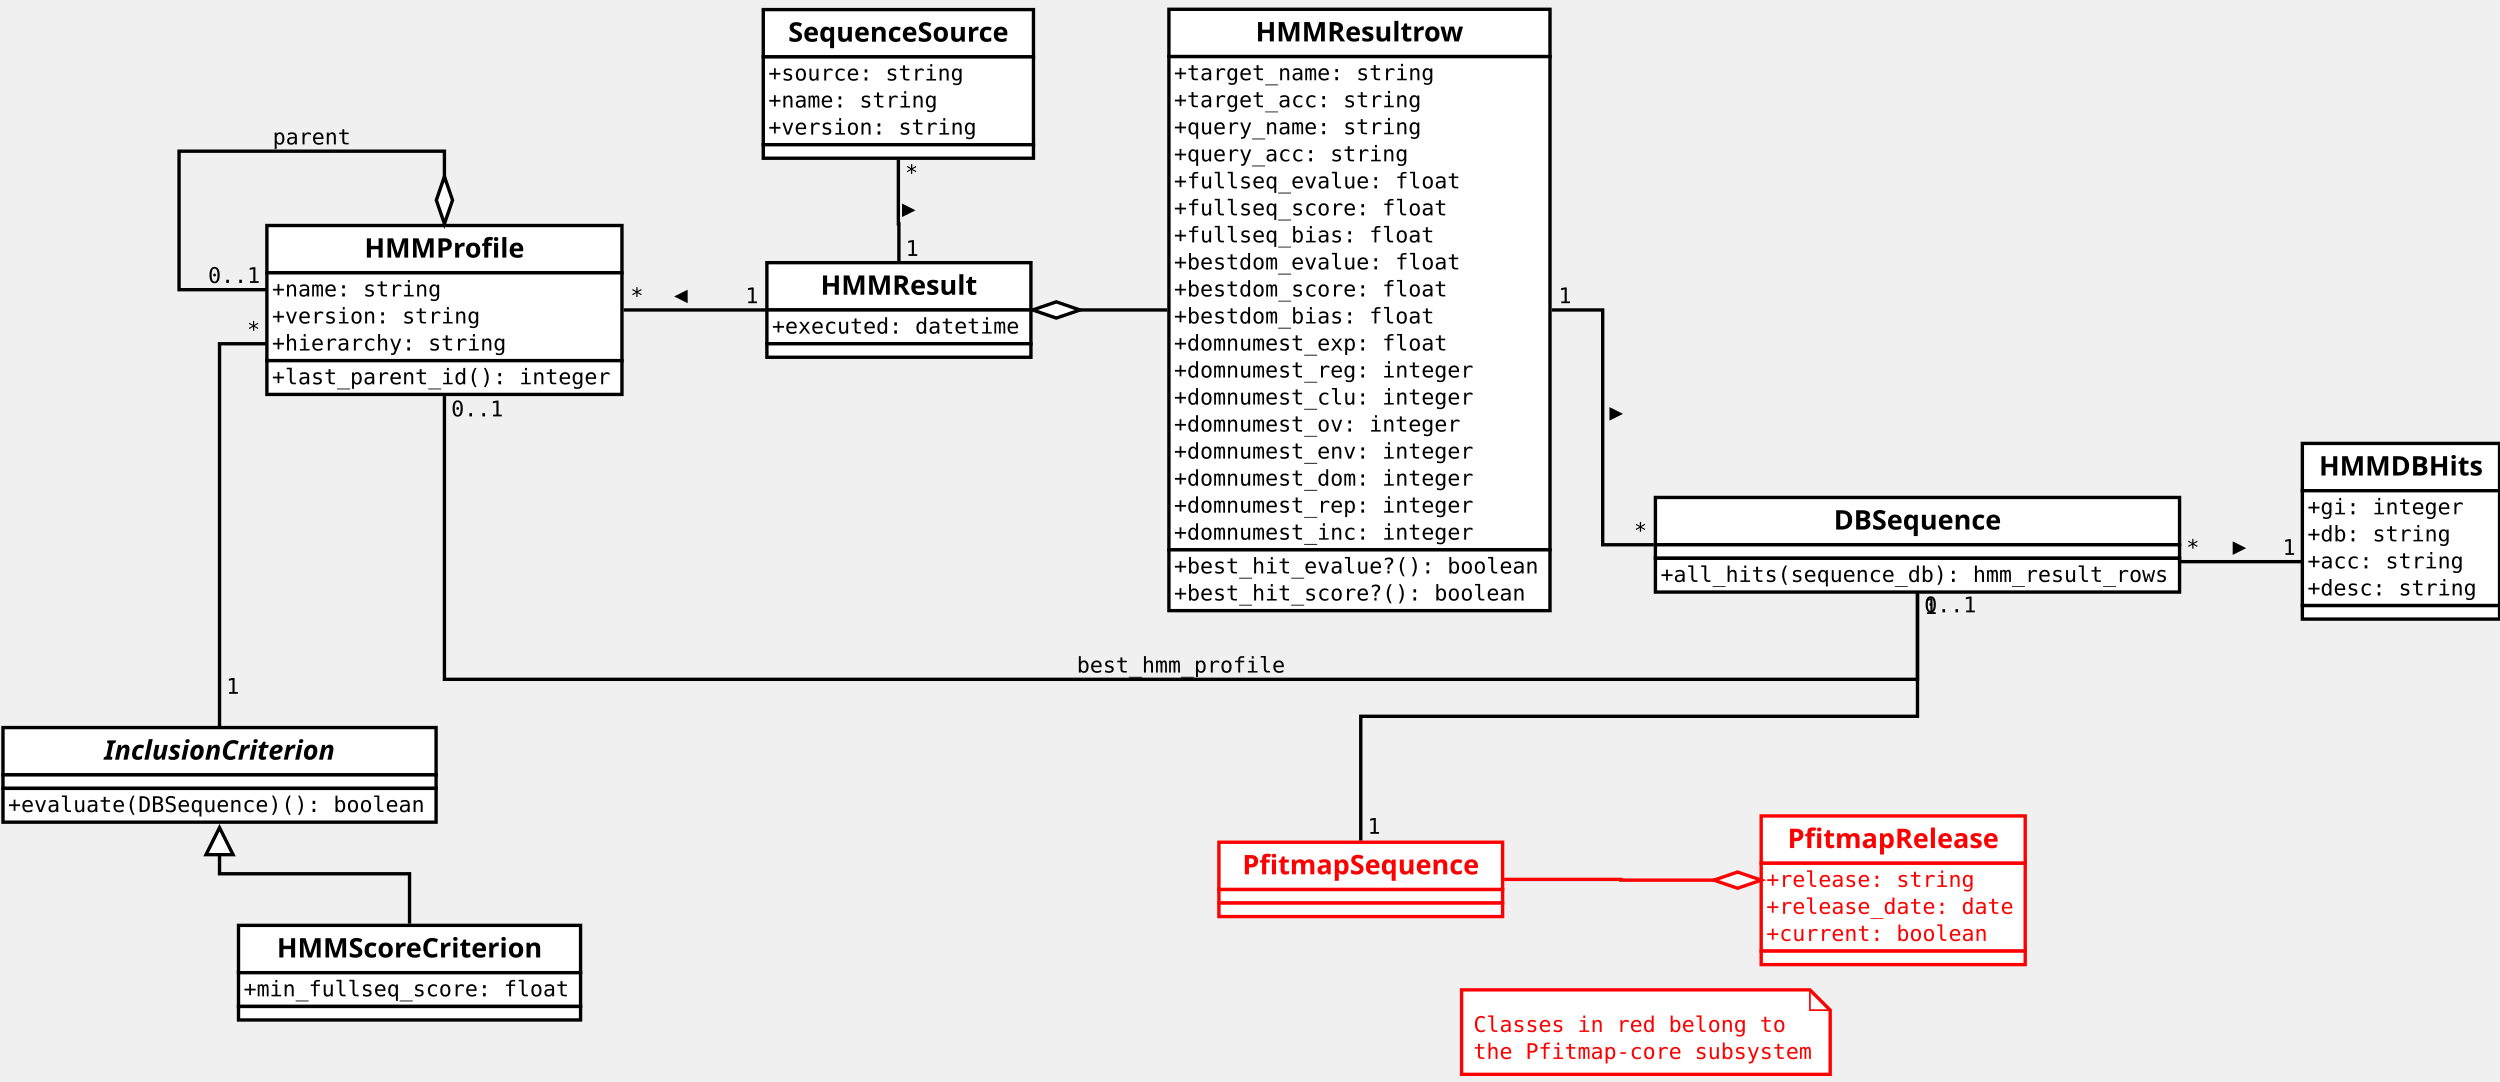
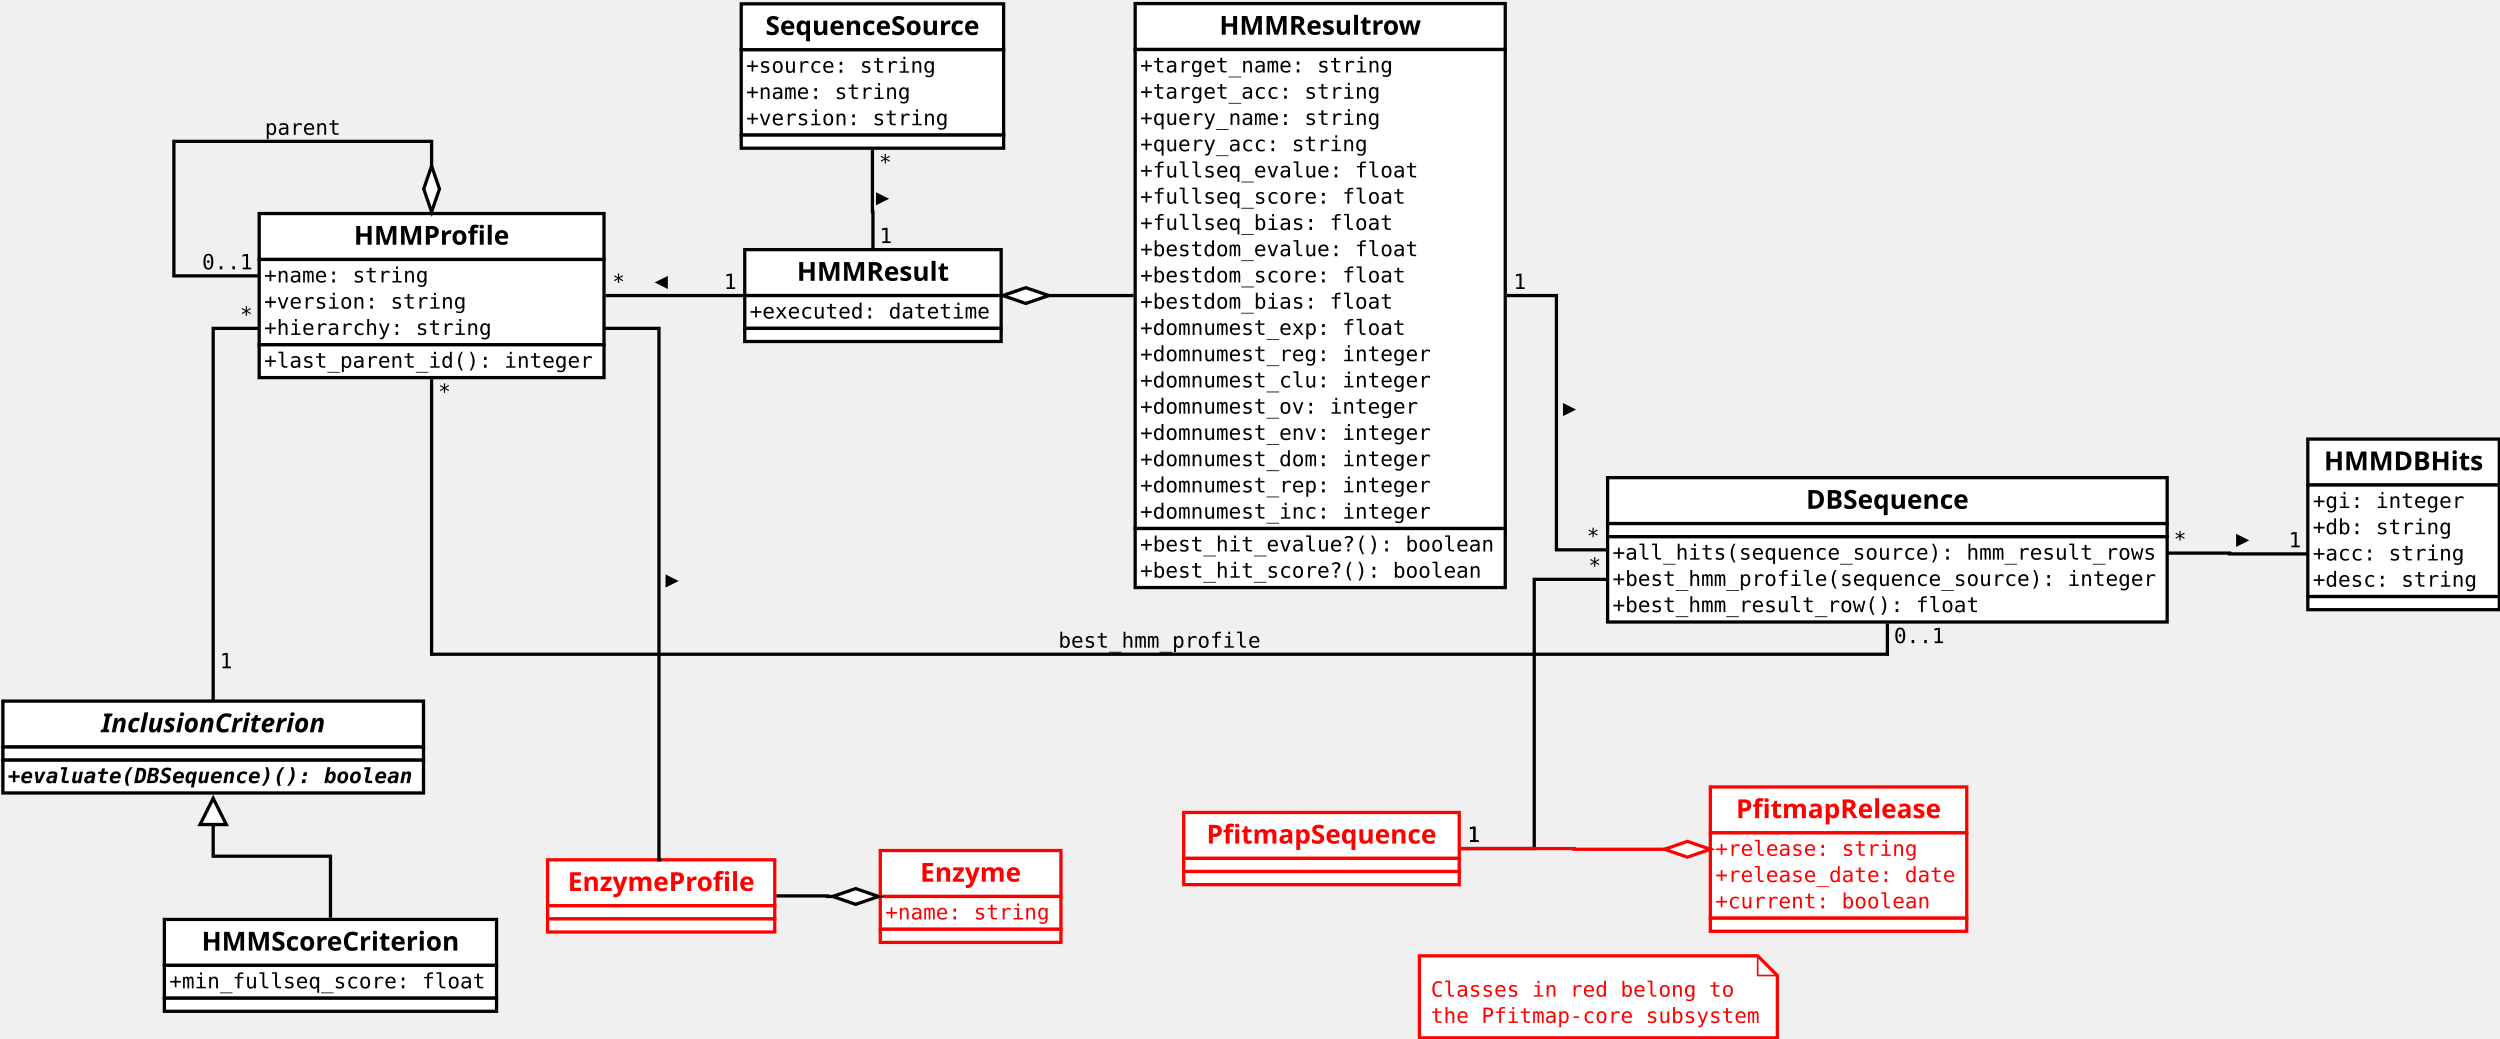
- <svg xmlns="http://www.w3.org/2000/svg" width="74cm" height="32cm" viewBox="-57 1 1480 633">
+ <svg xmlns="http://www.w3.org/2000/svg" width="77cm" height="32cm" viewBox="-57 1 1524 633">
  <g>
    <rect style="fill: #ffffff" x="101" y="131" width="210.2" height="28" />
    <rect style="fill: none; fill-opacity:0; stroke-width: 2; stroke: #000000" x="101" y="131" width="210.2" height="28" />
    <text style="fill: #000000;text-anchor:middle;font-size:16;font-family:sanserif;font-style:normal;font-weight:700" x="206.1" y="150">HMMProfile</text>
    <rect style="fill: #ffffff" x="101" y="159" width="210.2" height="52" />
    <rect style="fill: none; fill-opacity:0; stroke-width: 2; stroke: #000000" x="101" y="159" width="210.2" height="52" />
    <text style="fill: #000000;text-anchor:start;font-size:12.8;font-family:monospace;font-style:normal;font-weight:normal" x="104" y="173">+name: string</text>
    <text style="fill: #000000;text-anchor:start;font-size:12.8;font-family:monospace;font-style:normal;font-weight:normal" x="104" y="189">+version: string</text>
    <text style="fill: #000000;text-anchor:start;font-size:12.8;font-family:monospace;font-style:normal;font-weight:normal" x="104" y="205">+hierarchy: string</text>
    <rect style="fill: #ffffff" x="101" y="211" width="210.2" height="20" />
    <rect style="fill: none; fill-opacity:0; stroke-width: 2; stroke: #000000" x="101" y="211" width="210.2" height="20" />
    <text style="fill: #000000;text-anchor:start;font-size:12.8;font-family:monospace;font-style:normal;font-weight:normal" x="104" y="225">+last_parent_id(): integer</text>
  </g>
  <g>
    <rect style="fill: #ffffff" x="397" y="153" width="156.3" height="28" />
    <rect style="fill: none; fill-opacity:0; stroke-width: 2; stroke: #000000" x="397" y="153" width="156.3" height="28" />
    <text style="fill: #000000;text-anchor:middle;font-size:16;font-family:sanserif;font-style:normal;font-weight:700" x="475.15" y="172">HMMResult</text>
    <rect style="fill: #ffffff" x="397" y="181" width="156.3" height="20" />
    <rect style="fill: none; fill-opacity:0; stroke-width: 2; stroke: #000000" x="397" y="181" width="156.3" height="20" />
    <text style="fill: #000000;text-anchor:start;font-size:12.8;font-family:monospace;font-style:normal;font-weight:normal" x="400" y="195">+executed: datetime</text>
    <rect style="fill: #ffffff" x="397" y="201" width="156.3" height="8" />
    <rect style="fill: none; fill-opacity:0; stroke-width: 2; stroke: #000000" x="397" y="201" width="156.3" height="8" />
  </g>
  <g>
    <polyline style="fill: none; fill-opacity:0; stroke-width: 2; stroke: #000000" points="312.206,181 312.206,181 395.99,181 395.99,181 " />
    <text style="fill: #000000;text-anchor:middle;font-size:12.8;font-family:monospace;font-style:normal;font-weight:normal" x="354.098" y="177" />
    <polygon style="fill: #000000" points="350.098,177 350.098,169 342.098,173 " />
    <text style="fill: #000000;text-anchor:start;font-size:12.8;font-family:monospace;font-style:normal;font-weight:normal" x="316.206" y="177">*</text>
    <text style="fill: #000000;text-anchor:end;font-size:12.8;font-family:monospace;font-style:normal;font-weight:normal" x="391.99" y="177">1</text>
  </g>
  <g>
    <rect style="fill: #ffffff" x="635" y="3" width="225.6" height="28" />
    <rect style="fill: none; fill-opacity:0; stroke-width: 2; stroke: #000000" x="635" y="3" width="225.6" height="28" />
    <text style="fill: #000000;text-anchor:middle;font-size:16;font-family:sanserif;font-style:normal;font-weight:700" x="747.8" y="22">HMMResultrow</text>
    <rect style="fill: #ffffff" x="635" y="31" width="225.6" height="292" />
    <rect style="fill: none; fill-opacity:0; stroke-width: 2; stroke: #000000" x="635" y="31" width="225.6" height="292" />
    <text style="fill: #000000;text-anchor:start;font-size:12.8;font-family:monospace;font-style:normal;font-weight:normal" x="638" y="45">+target_name: string</text>
    <text style="fill: #000000;text-anchor:start;font-size:12.8;font-family:monospace;font-style:normal;font-weight:normal" x="638" y="61">+target_acc: string</text>
    <text style="fill: #000000;text-anchor:start;font-size:12.8;font-family:monospace;font-style:normal;font-weight:normal" x="638" y="77">+query_name: string</text>
    <text style="fill: #000000;text-anchor:start;font-size:12.8;font-family:monospace;font-style:normal;font-weight:normal" x="638" y="93">+query_acc: string</text>
    <text style="fill: #000000;text-anchor:start;font-size:12.8;font-family:monospace;font-style:normal;font-weight:normal" x="638" y="109">+fullseq_evalue: float</text>
    <text style="fill: #000000;text-anchor:start;font-size:12.8;font-family:monospace;font-style:normal;font-weight:normal" x="638" y="125">+fullseq_score: float</text>
    <text style="fill: #000000;text-anchor:start;font-size:12.8;font-family:monospace;font-style:normal;font-weight:normal" x="638" y="141">+fullseq_bias: float</text>
    <text style="fill: #000000;text-anchor:start;font-size:12.8;font-family:monospace;font-style:normal;font-weight:normal" x="638" y="157">+bestdom_evalue: float</text>
    <text style="fill: #000000;text-anchor:start;font-size:12.8;font-family:monospace;font-style:normal;font-weight:normal" x="638" y="173">+bestdom_score: float</text>
    <text style="fill: #000000;text-anchor:start;font-size:12.8;font-family:monospace;font-style:normal;font-weight:normal" x="638" y="189">+bestdom_bias: float</text>
    <text style="fill: #000000;text-anchor:start;font-size:12.8;font-family:monospace;font-style:normal;font-weight:normal" x="638" y="205">+domnumest_exp: float</text>
    <text style="fill: #000000;text-anchor:start;font-size:12.8;font-family:monospace;font-style:normal;font-weight:normal" x="638" y="221">+domnumest_reg: integer</text>
    <text style="fill: #000000;text-anchor:start;font-size:12.8;font-family:monospace;font-style:normal;font-weight:normal" x="638" y="237">+domnumest_clu: integer</text>
    <text style="fill: #000000;text-anchor:start;font-size:12.8;font-family:monospace;font-style:normal;font-weight:normal" x="638" y="253">+domnumest_ov: integer</text>
    <text style="fill: #000000;text-anchor:start;font-size:12.8;font-family:monospace;font-style:normal;font-weight:normal" x="638" y="269">+domnumest_env: integer</text>
    <text style="fill: #000000;text-anchor:start;font-size:12.8;font-family:monospace;font-style:normal;font-weight:normal" x="638" y="285">+domnumest_dom: integer</text>
    <text style="fill: #000000;text-anchor:start;font-size:12.8;font-family:monospace;font-style:normal;font-weight:normal" x="638" y="301">+domnumest_rep: integer</text>
    <text style="fill: #000000;text-anchor:start;font-size:12.8;font-family:monospace;font-style:normal;font-weight:normal" x="638" y="317">+domnumest_inc: integer</text>
    <rect style="fill: #ffffff" x="635" y="323" width="225.6" height="36" />
    <rect style="fill: none; fill-opacity:0; stroke-width: 2; stroke: #000000" x="635" y="323" width="225.6" height="36" />
    <text style="fill: #000000;text-anchor:start;font-size:12.8;font-family:monospace;font-style:normal;font-weight:normal" x="638" y="337">+best_hit_evalue?(): boolean</text>
    <text style="fill: #000000;text-anchor:start;font-size:12.8;font-family:monospace;font-style:normal;font-weight:normal" x="638" y="353">+best_hit_score?(): boolean</text>
  </g>
  <g>
    <polyline style="fill: none; fill-opacity:0; stroke-width: 2; stroke: #000000" points="579.481,181 633.993,181 633.993,181 " />
    <polygon style="fill: #ffffff" points="554.31,181 568.31,176.2 582.31,181 568.31,185.8 " />
    <polygon style="fill: none; fill-opacity:0; stroke-width: 2; stroke: #000000" points="554.31,181 568.31,176.2 582.31,181 568.31,185.8 " />
    <text style="fill: #000000;text-anchor:start;font-size:12.8;font-family:monospace;font-style:normal;font-weight:normal" x="556.31" y="177" />
    <text style="fill: #000000;text-anchor:start;font-size:12.8;font-family:monospace;font-style:normal;font-weight:normal" x="565.31" y="193" />
    <text style="fill: #000000;text-anchor:start;font-size:12.8;font-family:monospace;font-style:normal;font-weight:normal" x="637.993" y="177" />
  </g>
  <g>
-     <rect style="fill: #ffffff" x="1306" y="260" width="116.75" height="28" />
-     <rect style="fill: none; fill-opacity:0; stroke-width: 2; stroke: #000000" x="1306" y="260" width="116.75" height="28" />
-     <text style="fill: #000000;text-anchor:middle;font-size:16;font-family:sanserif;font-style:normal;font-weight:700" x="1364.38" y="279">HMMDBHits</text>
-     <rect style="fill: #ffffff" x="1306" y="288" width="116.75" height="68" />
-     <rect style="fill: none; fill-opacity:0; stroke-width: 2; stroke: #000000" x="1306" y="288" width="116.75" height="68" />
-     <text style="fill: #000000;text-anchor:start;font-size:12.8;font-family:monospace;font-style:normal;font-weight:normal" x="1309" y="302">+gi: integer</text>
-     <text style="fill: #000000;text-anchor:start;font-size:12.8;font-family:monospace;font-style:normal;font-weight:normal" x="1309" y="318">+db: string</text>
-     <text style="fill: #000000;text-anchor:start;font-size:12.8;font-family:monospace;font-style:normal;font-weight:normal" x="1309" y="334">+acc: string</text>
-     <text style="fill: #000000;text-anchor:start;font-size:12.8;font-family:monospace;font-style:normal;font-weight:normal" x="1309" y="350">+desc: string</text>
-     <rect style="fill: #ffffff" x="1306" y="356" width="116.75" height="8" />
-     <rect style="fill: none; fill-opacity:0; stroke-width: 2; stroke: #000000" x="1306" y="356" width="116.75" height="8" />
-   </g>
-   <g>
-     <polyline style="fill: none; fill-opacity:0; stroke-width: 2; stroke: #000000" points="861.607,181 891.799,181 891.799,320 921.99,320 " />
-     <text style="fill: #000000;text-anchor:start;font-size:12.8;font-family:monospace;font-style:normal;font-weight:normal" x="893.799" y="246.5" />
-     <polygon style="fill: #000000" points="895.799,246.5 895.799,238.5 903.799,242.5 " />
+     <rect style="fill: #ffffff" x="1349.84" y="268.486" width="116.75" height="28" />
+     <rect style="fill: none; fill-opacity:0; stroke-width: 2; stroke: #000000" x="1349.84" y="268.486" width="116.75" height="28" />
+     <text style="fill: #000000;text-anchor:middle;font-size:16;font-family:sanserif;font-style:normal;font-weight:700" x="1408.22" y="287.486">HMMDBHits</text>
+     <rect style="fill: #ffffff" x="1349.84" y="296.486" width="116.75" height="68" />
+     <rect style="fill: none; fill-opacity:0; stroke-width: 2; stroke: #000000" x="1349.84" y="296.486" width="116.75" height="68" />
+     <text style="fill: #000000;text-anchor:start;font-size:12.8;font-family:monospace;font-style:normal;font-weight:normal" x="1352.84" y="310.486">+gi: integer</text>
+     <text style="fill: #000000;text-anchor:start;font-size:12.8;font-family:monospace;font-style:normal;font-weight:normal" x="1352.84" y="326.486">+db: string</text>
+     <text style="fill: #000000;text-anchor:start;font-size:12.8;font-family:monospace;font-style:normal;font-weight:normal" x="1352.84" y="342.486">+acc: string</text>
+     <text style="fill: #000000;text-anchor:start;font-size:12.8;font-family:monospace;font-style:normal;font-weight:normal" x="1352.84" y="358.486">+desc: string</text>
+     <rect style="fill: #ffffff" x="1349.84" y="364.486" width="116.75" height="8" />
+     <rect style="fill: none; fill-opacity:0; stroke-width: 2; stroke: #000000" x="1349.84" y="364.486" width="116.75" height="8" />
+   </g>
+   <g>
+     <polyline style="fill: none; fill-opacity:0; stroke-width: 2; stroke: #000000" points="861.607,181 891.801,181 891.801,336 921.995,336 " />
+     <text style="fill: #000000;text-anchor:start;font-size:12.8;font-family:monospace;font-style:normal;font-weight:normal" x="893.801" y="254.5" />
+     <polygon style="fill: #000000" points="895.801,254.5 895.801,246.5 903.801,250.5 " />
    <text style="fill: #000000;text-anchor:start;font-size:12.8;font-family:monospace;font-style:normal;font-weight:normal" x="865.607" y="177">1</text>
-     <text style="fill: #000000;text-anchor:end;font-size:12.8;font-family:monospace;font-style:normal;font-weight:normal" x="917.99" y="316">*</text>
+     <text style="fill: #000000;text-anchor:end;font-size:12.8;font-family:monospace;font-style:normal;font-weight:normal" x="917.995" y="332">*</text>
  </g>
  <g>
    <polyline style="fill: none; fill-opacity:0; stroke-width: 2; stroke: #000000" points="206.1,104.824 206.1,87 49,87 49,169 101,169 " />
    <polygon style="fill: #ffffff" points="206.1,129.995 201.3,115.995 206.1,101.995 210.9,115.995 " />
    <polygon style="fill: none; fill-opacity:0; stroke-width: 2; stroke: #000000" points="206.1,129.995 201.3,115.995 206.1,101.995 210.9,115.995 " />
    <text style="fill: #000000;text-anchor:middle;font-size:12.8;font-family:monospace;font-style:normal;font-weight:normal" x="127.55" y="83">parent</text>
    <text style="fill: #000000;text-anchor:start;font-size:12.8;font-family:monospace;font-style:normal;font-weight:normal" x="217.1" y="125.995" />
    <text style="fill: #000000;text-anchor:end;font-size:12.8;font-family:monospace;font-style:normal;font-weight:normal" x="97" y="165"> 0..1</text>
    <text style="fill: #000000;text-anchor:end;font-size:12.8;font-family:monospace;font-style:normal;font-weight:normal" x="97" y="181" />
  </g>
  <g>
    <rect style="fill: #ffffff" x="394.858" y="3.172" width="159.95" height="28" />
    <rect style="fill: none; fill-opacity:0; stroke-width: 2; stroke: #000000" x="394.858" y="3.172" width="159.95" height="28" />
    <text style="fill: #000000;text-anchor:middle;font-size:16;font-family:sanserif;font-style:normal;font-weight:700" x="474.833" y="22.172">SequenceSource</text>
    <rect style="fill: #ffffff" x="394.858" y="31.172" width="159.95" height="52" />
    <rect style="fill: none; fill-opacity:0; stroke-width: 2; stroke: #000000" x="394.858" y="31.172" width="159.95" height="52" />
    <text style="fill: #000000;text-anchor:start;font-size:12.8;font-family:monospace;font-style:normal;font-weight:normal" x="397.858" y="45.172">+source: string</text>
    <text style="fill: #000000;text-anchor:start;font-size:12.8;font-family:monospace;font-style:normal;font-weight:normal" x="397.858" y="61.172">+name: string</text>
    <text style="fill: #000000;text-anchor:start;font-size:12.8;font-family:monospace;font-style:normal;font-weight:normal" x="397.858" y="77.172">+version: string</text>
    <rect style="fill: #ffffff" x="394.858" y="83.172" width="159.95" height="8" />
    <rect style="fill: none; fill-opacity:0; stroke-width: 2; stroke: #000000" x="394.858" y="83.172" width="159.95" height="8" />
  </g>
  <g>
    <polyline style="fill: none; fill-opacity:0; stroke-width: 2; stroke: #000000" points="474.833,92.167 474.832,130.003 475.15,130.003 475.15,153 " />
    <text style="fill: #000000;text-anchor:middle;font-size:12.8;font-family:monospace;font-style:normal;font-weight:normal" x="474.991" y="126.003" />
    <polygon style="fill: #000000" points="476.991,126.003 476.991,118.003 484.991,122.003 " />
    <text style="fill: #000000;text-anchor:start;font-size:12.8;font-family:monospace;font-style:normal;font-weight:normal" x="478.833" y="104.167">*</text>
    <text style="fill: #000000;text-anchor:start;font-size:12.8;font-family:monospace;font-style:normal;font-weight:normal" x="479.15" y="149">1</text>
  </g>
  <g>
-     <rect style="fill: #ffffff" x="923" y="292" width="310.3" height="28" />
-     <rect style="fill: none; fill-opacity:0; stroke-width: 2; stroke: #000000" x="923" y="292" width="310.3" height="28" />
-     <text style="fill: #000000;text-anchor:middle;font-size:16;font-family:sanserif;font-style:normal;font-weight:700" x="1078.15" y="311">DBSequence</text>
-     <rect style="fill: #ffffff" x="923" y="320" width="310.3" height="8" />
-     <rect style="fill: none; fill-opacity:0; stroke-width: 2; stroke: #000000" x="923" y="320" width="310.3" height="8" />
-     <rect style="fill: #ffffff" x="923" y="328" width="310.3" height="20" />
-     <rect style="fill: none; fill-opacity:0; stroke-width: 2; stroke: #000000" x="923" y="328" width="310.3" height="20" />
-     <text style="fill: #000000;text-anchor:start;font-size:12.8;font-family:monospace;font-style:normal;font-weight:normal" x="926" y="342">+all_hits(sequence_db): hmm_result_rows</text>
-   </g>
-   <g>
-     <polyline style="fill: none; fill-opacity:0; stroke-width: 2; stroke: #000000" points="1306,330 1262.75,330 1262.75,330 1233.3,330 " />
-     <text style="fill: #000000;text-anchor:middle;font-size:12.8;font-family:monospace;font-style:normal;font-weight:normal" x="1262.75" y="326" />
-     <polygon style="fill: #000000" points="1264.75,326 1264.75,318 1272.75,322 " />
-     <text style="fill: #000000;text-anchor:end;font-size:12.8;font-family:monospace;font-style:normal;font-weight:normal" x="1302" y="326">1</text>
-     <text style="fill: #000000;text-anchor:start;font-size:12.8;font-family:monospace;font-style:normal;font-weight:normal" x="1237.3" y="326">*</text>
+     <rect style="fill: #ffffff" x="923" y="292" width="341.1" height="28" />
+     <rect style="fill: none; fill-opacity:0; stroke-width: 2; stroke: #000000" x="923" y="292" width="341.1" height="28" />
+     <text style="fill: #000000;text-anchor:middle;font-size:16;font-family:sanserif;font-style:normal;font-weight:700" x="1093.55" y="311">DBSequence</text>
+     <rect style="fill: #ffffff" x="923" y="320" width="341.1" height="8" />
+     <rect style="fill: none; fill-opacity:0; stroke-width: 2; stroke: #000000" x="923" y="320" width="341.1" height="8" />
+     <rect style="fill: #ffffff" x="923" y="328" width="341.1" height="52" />
+     <rect style="fill: none; fill-opacity:0; stroke-width: 2; stroke: #000000" x="923" y="328" width="341.1" height="52" />
+     <text style="fill: #000000;text-anchor:start;font-size:12.8;font-family:monospace;font-style:normal;font-weight:normal" x="926" y="342">+all_hits(sequence_source): hmm_result_rows</text>
+     <text style="fill: #000000;text-anchor:start;font-size:12.8;font-family:monospace;font-style:normal;font-weight:normal" x="926" y="358">+best_hmm_profile(sequence_source): integer</text>
+     <text style="fill: #000000;text-anchor:start;font-size:12.8;font-family:monospace;font-style:normal;font-weight:normal" x="926" y="374">+best_hmm_result_row(): float</text>
+   </g>
+   <g>
+     <polyline style="fill: none; fill-opacity:0; stroke-width: 2; stroke: #000000" points="1349.84,338.486 1302.13,338.486 1302.13,338 1264.1,338 " />
+     <text style="fill: #000000;text-anchor:start;font-size:12.8;font-family:monospace;font-style:normal;font-weight:normal" x="1304.13" y="334.243" />
+     <polygon style="fill: #000000" points="1306.13,334.243 1306.13,326.243 1314.13,330.243 " />
+     <text style="fill: #000000;text-anchor:end;font-size:12.8;font-family:monospace;font-style:normal;font-weight:normal" x="1345.84" y="334.486">1</text>
+     <text style="fill: #000000;text-anchor:start;font-size:12.8;font-family:monospace;font-style:normal;font-weight:normal" x="1268.1" y="334">*</text>
  </g>
  <g>
    <rect style="fill: #ffffff" x="664.598" y="496.102" width="167.95" height="28" />
    <rect style="fill: none; fill-opacity:0; stroke-width: 2; stroke: #ff0000" x="664.598" y="496.102" width="167.95" height="28" />
    <text style="fill: #ff0000;text-anchor:middle;font-size:16;font-family:sanserif;font-style:normal;font-weight:700" x="748.573" y="515.102">PfitmapSequence</text>
    <rect style="fill: #ffffff" x="664.598" y="524.102" width="167.95" height="8" />
    <rect style="fill: none; fill-opacity:0; stroke-width: 2; stroke: #ff0000" x="664.598" y="524.102" width="167.95" height="8" />
    <rect style="fill: #ffffff" x="664.598" y="532.102" width="167.95" height="8" />
    <rect style="fill: none; fill-opacity:0; stroke-width: 2; stroke: #ff0000" x="664.598" y="532.102" width="167.95" height="8" />
  </g>
  <g>
-     <polyline style="fill: none; fill-opacity:0; stroke-width: 2; stroke: #000000" points="1078.15,348 1078.15,421.548 748.573,421.548 748.573,495.096 " />
-     <text style="fill: #000000;text-anchor:middle;font-size:12.8;font-family:monospace;font-style:normal;font-weight:normal" x="913.361" y="417.548" />
-     <text style="fill: #000000;text-anchor:start;font-size:12.8;font-family:monospace;font-style:normal;font-weight:normal" x="1082.15" y="360">0..1</text>
-     <text style="fill: #000000;text-anchor:start;font-size:12.8;font-family:monospace;font-style:normal;font-weight:normal" x="752.573" y="491.096">1</text>
-   </g>
-   <g>
-     <polyline style="fill: none; fill-opacity:0; stroke-width: 2; stroke: #000000" points="1078.15,348.977 1078.15,399.658 206.1,399.658 206.1,231.994 " />
-     <text style="fill: #000000;text-anchor:middle;font-size:12.8;font-family:monospace;font-style:normal;font-weight:normal" x="642.125" y="395.658">best_hmm_profile</text>
-     <text style="fill: #000000;text-anchor:start;font-size:12.8;font-family:monospace;font-style:normal;font-weight:normal" x="1082.15" y="360.977">1</text>
-     <text style="fill: #000000;text-anchor:start;font-size:12.8;font-family:monospace;font-style:normal;font-weight:normal" x="210.1" y="243.994">0..1</text>
+     <polyline style="fill: none; fill-opacity:0; stroke-width: 2; stroke: #000000" points="923,354 878.277,354 878.277,518.102 833.553,518.102 " />
+     <text style="fill: #000000;text-anchor:start;font-size:12.8;font-family:monospace;font-style:normal;font-weight:normal" x="880.277" y="432.051" />
+     <text style="fill: #000000;text-anchor:end;font-size:12.8;font-family:monospace;font-style:normal;font-weight:normal" x="919" y="350">*</text>
+     <text style="fill: #000000;text-anchor:start;font-size:12.8;font-family:monospace;font-style:normal;font-weight:normal" x="837.553" y="514.102">1</text>
+   </g>
+   <g>
+     <polyline style="fill: none; fill-opacity:0; stroke-width: 2; stroke: #000000" points="1093.55,380.884 1093.55,399.658 206.1,399.658 206.1,231.994 " />
+     <text style="fill: #000000;text-anchor:middle;font-size:12.8;font-family:monospace;font-style:normal;font-weight:normal" x="649.825" y="395.658">best_hmm_profile</text>
+     <text style="fill: #000000;text-anchor:start;font-size:12.8;font-family:monospace;font-style:normal;font-weight:normal" x="1097.55" y="392.884">0..1</text>
+     <text style="fill: #000000;text-anchor:start;font-size:12.8;font-family:monospace;font-style:normal;font-weight:normal" x="210.1" y="243.994">*</text>
  </g>
  <g>
    <rect style="fill: #ffffff" x="-55.238" y="428.22" width="256.4" height="28" />
    <rect style="fill: none; fill-opacity:0; stroke-width: 2; stroke: #000000" x="-55.238" y="428.22" width="256.4" height="28" />
    <text style="fill: #000000;text-anchor:middle;font-size:16;font-family:sanserif;font-style:italic;font-weight:700" x="72.962" y="447.22">InclusionCriterion</text>
    <rect style="fill: #ffffff" x="-55.238" y="456.22" width="256.4" height="8" />
    <rect style="fill: none; fill-opacity:0; stroke-width: 2; stroke: #000000" x="-55.238" y="456.22" width="256.4" height="8" />
    <rect style="fill: #ffffff" x="-55.238" y="464.22" width="256.4" height="20" />
    <rect style="fill: none; fill-opacity:0; stroke-width: 2; stroke: #000000" x="-55.238" y="464.22" width="256.4" height="20" />
-     <text style="fill: #000000;text-anchor:start;font-size:12.8;font-family:monospace;font-style:normal;font-weight:normal" x="-52.238" y="478.22">+evaluate(DBSequence)(): boolean</text>
+     <text style="fill: #000000;text-anchor:start;font-size:12.8;font-family:monospace;font-style:italic;font-weight:700" x="-52.238" y="478.22">+evaluate(DBSequence)(): boolean</text>
  </g>
  <g>
    <polyline style="fill: none; fill-opacity:0; stroke-width: 2; stroke: #000000" points="72.962,428.22 72.962,201 101,201 " />
    <text style="fill: #000000;text-anchor:middle;font-size:12.8;font-family:monospace;font-style:normal;font-weight:normal" x="86.981" y="197" />
    <text style="fill: #000000;text-anchor:start;font-size:12.8;font-family:monospace;font-style:normal;font-weight:normal" x="76.962" y="408.22"> 1</text>
    <text style="fill: #000000;text-anchor:start;font-size:12.8;font-family:monospace;font-style:normal;font-weight:normal" x="76.962" y="424.22" />
    <text style="fill: #000000;text-anchor:end;font-size:12.8;font-family:monospace;font-style:normal;font-weight:normal" x="97" y="197"> *</text>
    <text style="fill: #000000;text-anchor:end;font-size:12.8;font-family:monospace;font-style:normal;font-weight:normal" x="97" y="213" />
  </g>
  <g>
    <rect style="fill: #ffffff" x="985.624" y="480.546" width="156.3" height="28" />
    <rect style="fill: none; fill-opacity:0; stroke-width: 2; stroke: #ff0000" x="985.624" y="480.546" width="156.3" height="28" />
    <text style="fill: #ff0000;text-anchor:middle;font-size:16;font-family:sanserif;font-style:normal;font-weight:700" x="1063.77" y="499.546">PfitmapRelease</text>
    <rect style="fill: #ffffff" x="985.624" y="508.546" width="156.3" height="52" />
    <rect style="fill: none; fill-opacity:0; stroke-width: 2; stroke: #ff0000" x="985.624" y="508.546" width="156.3" height="52" />
    <text style="fill: #ff0000;text-anchor:start;font-size:12.8;font-family:monospace;font-style:normal;font-weight:normal" x="988.624" y="522.546">+release: string</text>
    <text style="fill: #ff0000;text-anchor:start;font-size:12.8;font-family:monospace;font-style:normal;font-weight:normal" x="988.624" y="538.546">+release_date: date</text>
    <text style="fill: #ff0000;text-anchor:start;font-size:12.8;font-family:monospace;font-style:normal;font-weight:normal" x="988.624" y="554.546">+current: boolean</text>
    <rect style="fill: #ffffff" x="985.624" y="560.546" width="156.3" height="8" />
    <rect style="fill: none; fill-opacity:0; stroke-width: 2; stroke: #ff0000" x="985.624" y="560.546" width="156.3" height="8" />
  </g>
  <g>
    <polyline style="fill: none; fill-opacity:0; stroke-width: 2; stroke: #ff0000" points="960.452,518.546 902.588,518.546 902.588,518.102 833.477,518.102 " />
    <polygon style="fill: #ffffff" points="985.624,518.546 971.624,523.346 957.624,518.546 971.624,513.746 " />
    <polygon style="fill: none; fill-opacity:0; stroke-width: 2; stroke: #ff0000" points="985.624,518.546 971.624,523.346 957.624,518.546 971.624,513.746 " />
    <text style="fill: #000000;text-anchor:start;font-size:12.8;font-family:monospace;font-style:normal;font-weight:normal" x="904.588" y="514.324" />
    <text style="fill: #000000;text-anchor:end;font-size:12.8;font-family:monospace;font-style:normal;font-weight:normal" x="953.624" y="514.546" />
-     <text style="fill: #000000;text-anchor:start;font-size:12.8;font-family:monospace;font-style:normal;font-weight:normal" x="837.477" y="514.102" />
-   </g>
-   <g>
-     <rect style="fill: #ffffff" x="84.196" y="545.322" width="202.5" height="28" />
-     <rect style="fill: none; fill-opacity:0; stroke-width: 2; stroke: #000000" x="84.196" y="545.322" width="202.5" height="28" />
-     <text style="fill: #000000;text-anchor:middle;font-size:16;font-family:sanserif;font-style:normal;font-weight:700" x="185.446" y="564.322">HMMScoreCriterion</text>
-     <rect style="fill: #ffffff" x="84.196" y="573.322" width="202.5" height="20" />
-     <rect style="fill: none; fill-opacity:0; stroke-width: 2; stroke: #000000" x="84.196" y="573.322" width="202.5" height="20" />
-     <text style="fill: #000000;text-anchor:start;font-size:12.8;font-family:monospace;font-style:normal;font-weight:normal" x="87.196" y="587.322">+min_fullseq_score: float</text>
-     <rect style="fill: #ffffff" x="84.196" y="593.322" width="202.5" height="8" />
-     <rect style="fill: none; fill-opacity:0; stroke-width: 2; stroke: #000000" x="84.196" y="593.322" width="202.5" height="8" />
-   </g>
-   <g>
-     <polyline style="fill: none; fill-opacity:0; stroke-width: 2; stroke: #000000" points="72.962,503.463 72.962,514.771 185.446,514.771 185.446,544.315 " />
+     <text style="fill: #000000;text-anchor:start;font-size:12.8;font-family:monospace;font-style:normal;font-weight:normal" x="837.477" y="514.102">1</text>
+   </g>
+   <g>
+     <rect style="fill: #ffffff" x="43.196" y="561.322" width="202.5" height="28" />
+     <rect style="fill: none; fill-opacity:0; stroke-width: 2; stroke: #000000" x="43.196" y="561.322" width="202.5" height="28" />
+     <text style="fill: #000000;text-anchor:middle;font-size:16;font-family:sanserif;font-style:normal;font-weight:700" x="144.446" y="580.322">HMMScoreCriterion</text>
+     <rect style="fill: #ffffff" x="43.196" y="589.322" width="202.5" height="20" />
+     <rect style="fill: none; fill-opacity:0; stroke-width: 2; stroke: #000000" x="43.196" y="589.322" width="202.5" height="20" />
+     <text style="fill: #000000;text-anchor:start;font-size:12.8;font-family:monospace;font-style:normal;font-weight:normal" x="46.196" y="603.322">+min_fullseq_score: float</text>
+     <rect style="fill: #ffffff" x="43.196" y="609.322" width="202.5" height="8" />
+     <rect style="fill: none; fill-opacity:0; stroke-width: 2; stroke: #000000" x="43.196" y="609.322" width="202.5" height="8" />
+   </g>
+   <g>
+     <polyline style="fill: none; fill-opacity:0; stroke-width: 2; stroke: #000000" points="72.962,503.463 72.962,522.771 144.446,522.771 144.446,560.315 " />
    <polygon style="fill: #ffffff" points="80.962,503.463 72.962,487.463 64.962,503.463 " />
    <polygon style="fill: none; fill-opacity:0; stroke-width: 2; stroke: #000000" points="80.962,503.463 72.962,487.463 64.962,503.463 " />
  </g>
  <g>
    <polygon style="fill: #ffffff" points="808.274,583.506 1014.47,583.506 1026.47,595.506 1026.47,633.506 808.274,633.506 " />
    <polygon style="fill: none; fill-opacity:0; stroke-width: 2; stroke: #ff0000" points="808.274,583.506 1014.47,583.506 1026.47,595.506 1026.47,633.506 808.274,633.506 " />
    <polyline style="fill: none; fill-opacity:0; stroke-width: 1; stroke: #ff0000" points="1014.47,583.506 1014.47,595.506 1026.47,595.506 " />
    <text style="fill: #ff0000;text-anchor:start;font-size:12.8;font-family:monospace;font-style:normal;font-weight:normal" x="815.274" y="608.406">
      <tspan x="815.274" y="608.406">Classes in red belong to</tspan>
      <tspan x="815.274" y="624.406">the Pfitmap-core subsystem</tspan>
    </text>
  </g>
+   <g>
+     <rect style="fill: #ffffff" x="479.632" y="519.314" width="110.1" height="28" />
+     <rect style="fill: none; fill-opacity:0; stroke-width: 2; stroke: #ff0000" x="479.632" y="519.314" width="110.1" height="28" />
+     <text style="fill: #ff0000;text-anchor:middle;font-size:16;font-family:sanserif;font-style:normal;font-weight:700" x="534.682" y="538.314">Enzyme</text>
+     <rect style="fill: #ffffff" x="479.632" y="547.314" width="110.1" height="20" />
+     <rect style="fill: none; fill-opacity:0; stroke-width: 2; stroke: #ff0000" x="479.632" y="547.314" width="110.1" height="20" />
+     <text style="fill: #ff0000;text-anchor:start;font-size:12.8;font-family:monospace;font-style:normal;font-weight:normal" x="482.632" y="561.314">+name: string</text>
+     <rect style="fill: #ffffff" x="479.632" y="567.314" width="110.1" height="8" />
+     <rect style="fill: none; fill-opacity:0; stroke-width: 2; stroke: #ff0000" x="479.632" y="567.314" width="110.1" height="8" />
+   </g>
+   <g>
+     <rect style="fill: #ffffff" x="276.824" y="524.972" width="138.45" height="28" />
+     <rect style="fill: none; fill-opacity:0; stroke-width: 2; stroke: #ff0000" x="276.824" y="524.972" width="138.45" height="28" />
+     <text style="fill: #ff0000;text-anchor:middle;font-size:16;font-family:sanserif;font-style:normal;font-weight:700" x="346.049" y="543.972">EnzymeProfile</text>
+     <rect style="fill: #ffffff" x="276.824" y="552.972" width="138.45" height="8" />
+     <rect style="fill: none; fill-opacity:0; stroke-width: 2; stroke: #ff0000" x="276.824" y="552.972" width="138.45" height="8" />
+     <rect style="fill: #ffffff" x="276.824" y="560.972" width="138.45" height="8" />
+     <rect style="fill: none; fill-opacity:0; stroke-width: 2; stroke: #ff0000" x="276.824" y="560.972" width="138.45" height="8" />
+   </g>
+   <g>
+     <polyline style="fill: none; fill-opacity:0; stroke-width: 2; stroke: #000000" points="453.454,547.314 447.454,547.314 447.454,546.972 416.283,546.972 " />
+     <polygon style="fill: #ffffff" points="478.625,547.314 464.625,552.114 450.625,547.314 464.625,542.514 " />
+     <polygon style="fill: none; fill-opacity:0; stroke-width: 2; stroke: #000000" points="478.625,547.314 464.625,552.114 450.625,547.314 464.625,542.514 " />
+     <text style="fill: #000000;text-anchor:start;font-size:12.8;font-family:monospace;font-style:normal;font-weight:normal" x="449.454" y="543.143" />
+     <text style="fill: #000000;text-anchor:end;font-size:12.8;font-family:monospace;font-style:normal;font-weight:normal" x="446.625" y="543.314" />
+     <text style="fill: #000000;text-anchor:start;font-size:12.8;font-family:monospace;font-style:normal;font-weight:normal" x="420.283" y="542.972" />
+   </g>
+   <g>
+     <polyline style="fill: none; fill-opacity:0; stroke-width: 2; stroke: #000000" points="311.2,201 344.708,201 344.708,524.972 346.05,524.972 " />
+     <text style="fill: #000000;text-anchor:start;font-size:12.8;font-family:monospace;font-style:normal;font-weight:normal" x="346.708" y="358.986" />
+     <polygon style="fill: #000000" points="348.708,358.986 348.708,350.986 356.708,354.986 " />
+     <text style="fill: #000000;text-anchor:start;font-size:12.8;font-family:monospace;font-style:normal;font-weight:normal" x="315.2" y="197" />
+     <text style="fill: #000000;text-anchor:end;font-size:12.8;font-family:monospace;font-style:normal;font-weight:normal" x="342.05" y="520.972" />
+   </g>
</svg>
